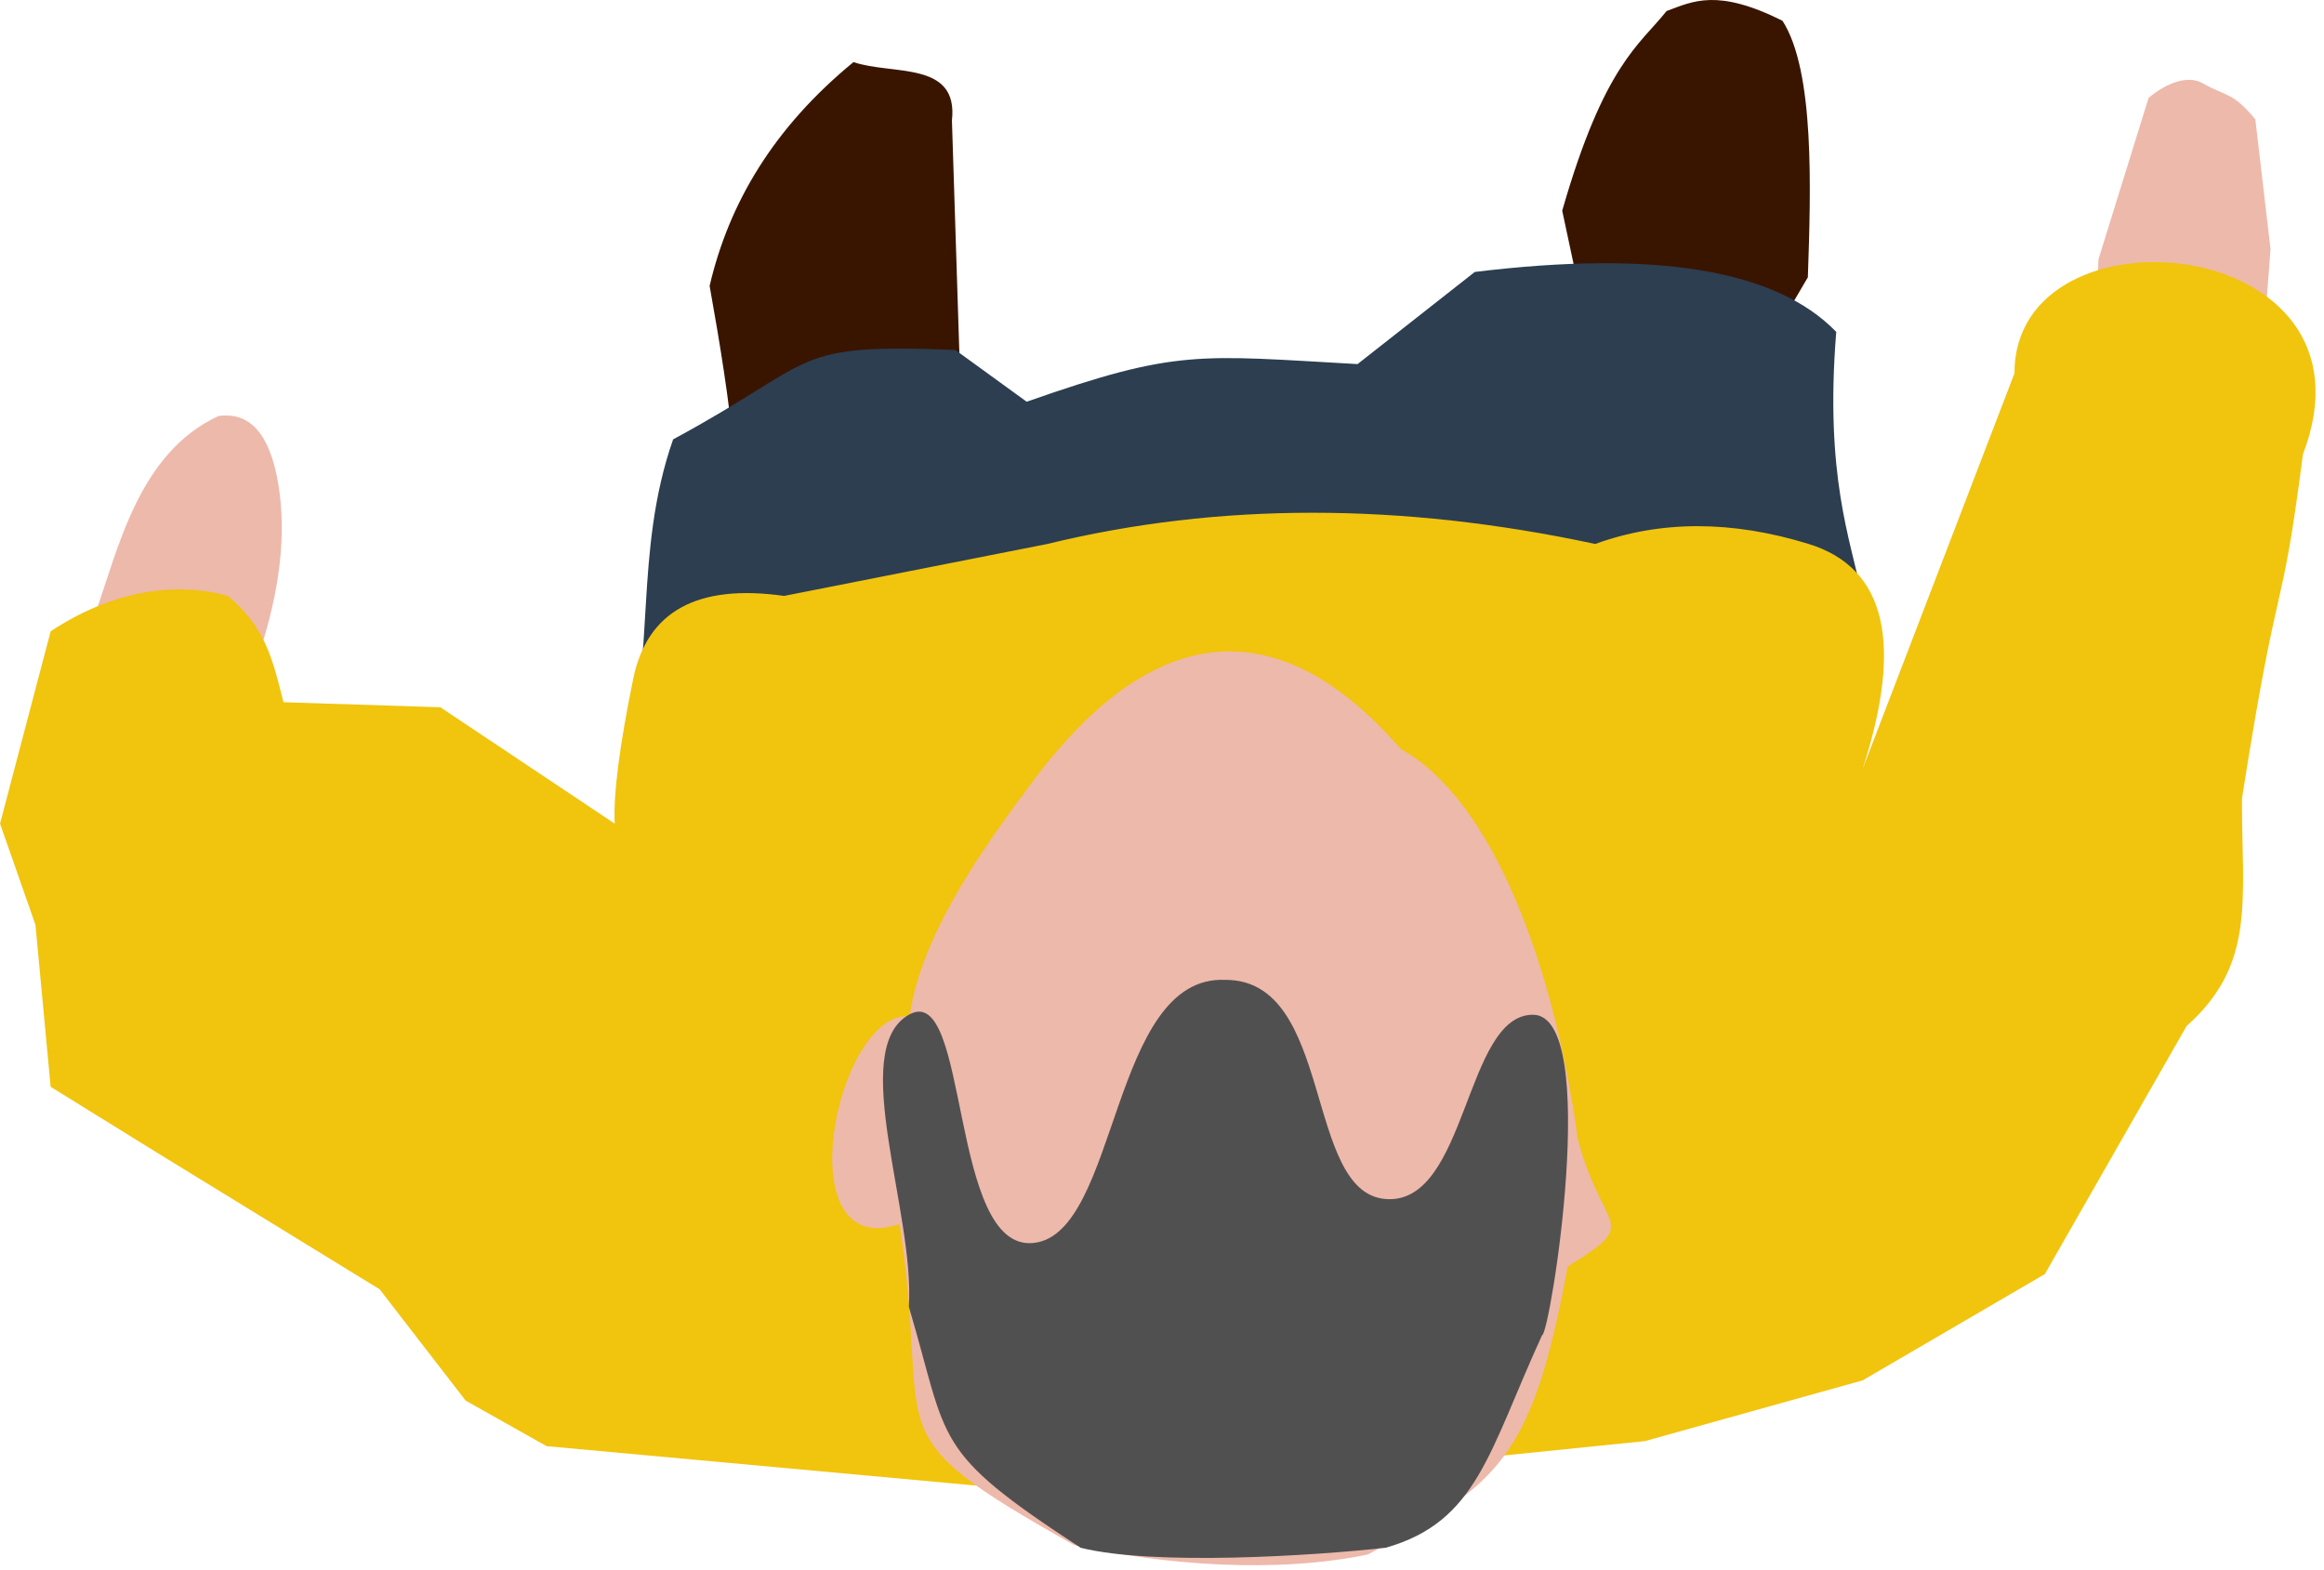
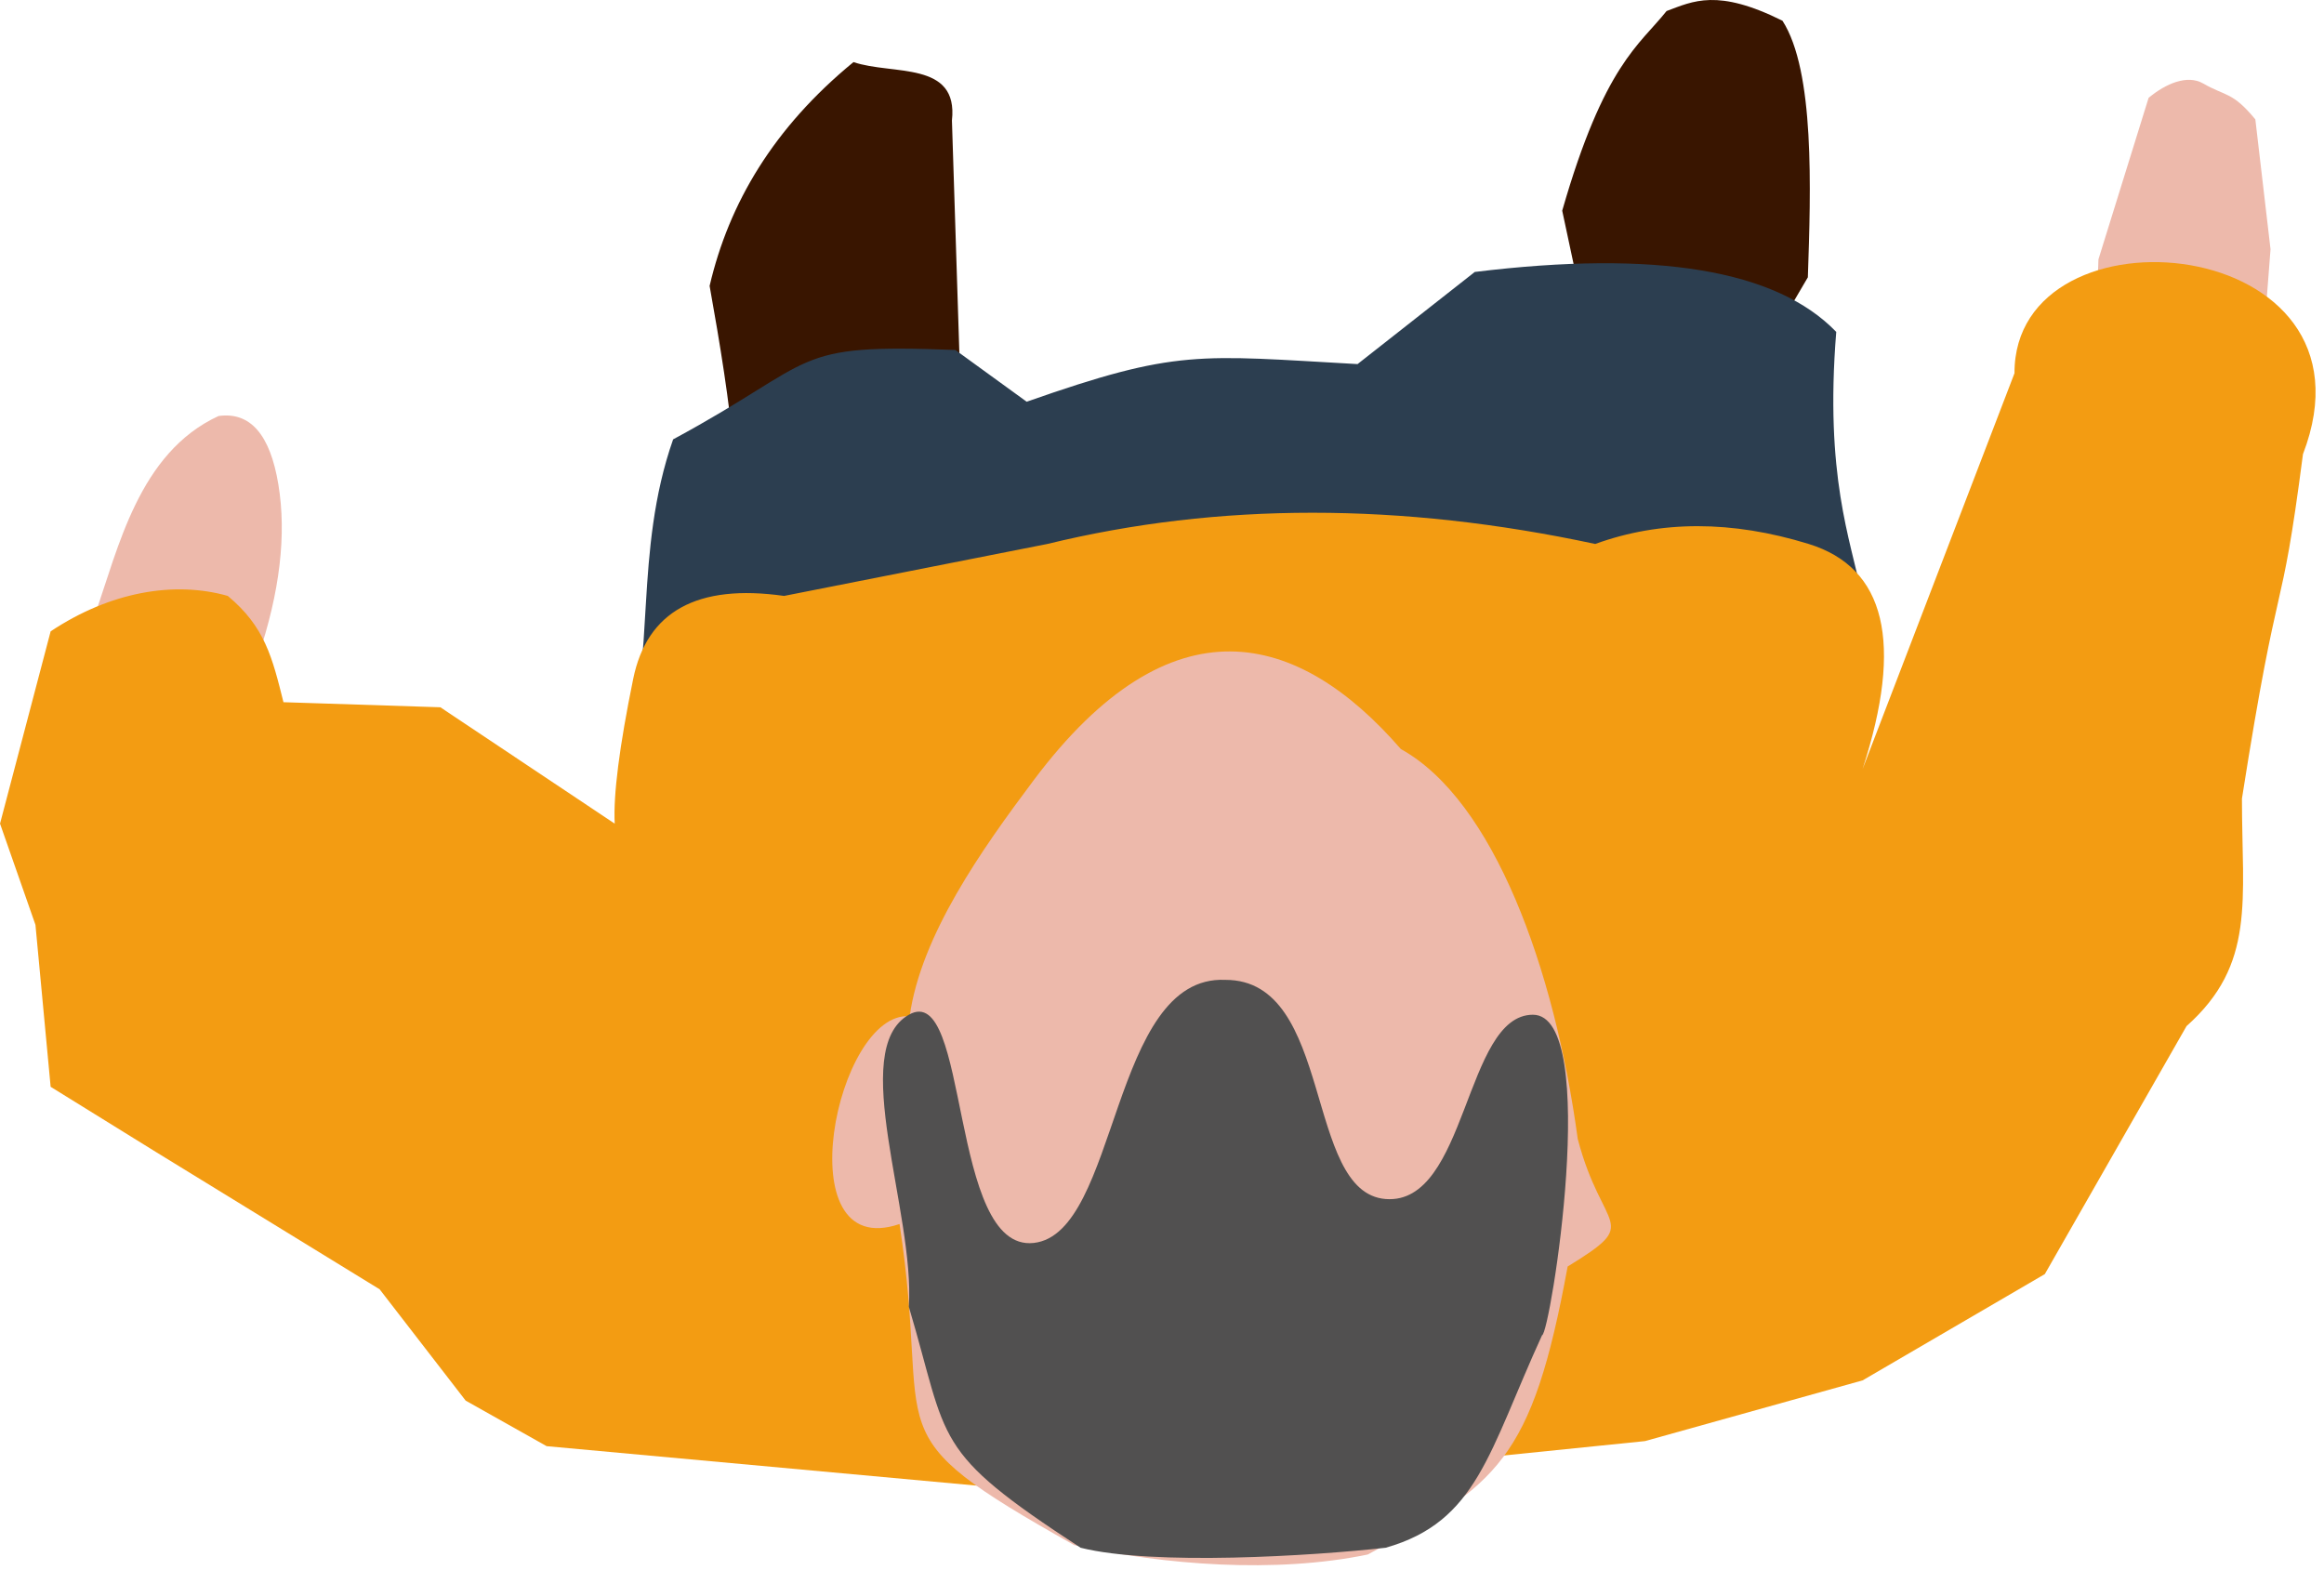
<svg xmlns="http://www.w3.org/2000/svg" width="262px" height="177px" viewBox="0 0 262 177" version="1.1">
  <defs />
  <g id="Page-1" stroke="none" stroke-width="1" fill="none" fill-rule="evenodd">
    <g id="Artboard" transform="translate(-930, -602)" fill-rule="nonzero">
      <g id="Johannes" transform="translate(930, 602)">
        <path d="M176.119,23.755 L179.262,38.48 C180.316,45.038 175.331,56.456 172,66.544 C179.29,78.864 177.106,77.406 188.203,74.547 C193.174,56.428 196.165,47.521 198.955,39.55 L203.812,31.264 C204.153,21.284 204.593,8.005 200.952,2.34 C193.623,-1.312 190.893,0.123 187.882,1.245 C184.837,5.08 180.849,7.276 176.119,23.755 Z" id="path2989" fill="#391500" />
        <path d="M80,32.233 C82.366,45.463 84.254,58.182 82.134,66.609 L103.049,67.341 L108.171,40.279 L107.318,13.583 C108.073,6.808 100.592,8.503 96.22,7 C87.219,14.385 82.176,22.899 80,32.233 Z" id="path2987" fill="#391500" />
        <path d="M115.745,45.292 C132.753,39.318 135.055,40.046 153.046,41.049 L166.262,30.661 C186.671,28.165 200.255,30.417 207.012,37.418 C204.388,69.914 218.775,66.159 202.329,89.68 C153.311,102.061 117.786,93 70.598,82.906 C73.929,75.003 71.421,62.214 75.887,49.534 C92.614,40.508 88.817,38.717 107.703,39.456 L115.745,45.292 Z" id="path2991" fill="#2C3E50" />
        <path d="M10.724,69.228 C13.331,61.878 15.632,51.056 24.635,46.903 C28.204,46.403 30.454,48.978 31.384,54.627 C32.315,60.275 31.554,66.742 29.102,74.028 L10.724,69.228 Z" id="path3763" fill="#EDB9AB" />
        <path d="M236,45.789 L236.571,29.241 L242.227,11.031 C244.173,9.412 246.591,8.385 248.378,9.412 C250.953,10.891 251.67,10.326 254.26,13.458 L255.972,28.1 L254.26,50.354 L236,45.789 Z" id="path3761" fill="#EDB9AB" />
-         <path d="M259.628,51.205 C257.04,71.18 257.04,62.736 252.749,90.041 C252.749,101.541 254.325,108.724 246.504,115.685 L230.527,143.645 L209.985,155.628 L185.449,162.475 L123.823,168.752 L61.626,163.046 L52.496,157.91 L42.799,145.36 L17.692,129.95 L5.709,122.53 L3.997,104.27 L0.003,92.86 L5.709,71.18 C12.429,66.712 19.642,65.474 25.68,67.186 C29.868,70.668 30.699,74.136 31.957,79.169 L49.646,79.74 L69.301,92.86 C69.131,89.618 69.825,84.182 71.382,76.551 C72.939,68.92 78.61,65.798 88.393,67.186 L118.077,61.328 C137.341,56.634 157.928,56.634 179.839,61.328 C187.21,58.654 195.232,58.654 203.906,61.328 C212.58,64.002 214.606,72.457 209.985,86.694 L227.107,42.079 C227.053,22.407 269.231,26.236 259.628,51.205 Z" id="path3765" fill="#F1C40E" />
+         <path d="M259.628,51.205 C257.04,71.18 257.04,62.736 252.749,90.041 C252.749,101.541 254.325,108.724 246.504,115.685 L230.527,143.645 L209.985,155.628 L185.449,162.475 L123.823,168.752 L61.626,163.046 L52.496,157.91 L42.799,145.36 L17.692,129.95 L5.709,122.53 L3.997,104.27 L0.003,92.86 L5.709,71.18 C12.429,66.712 19.642,65.474 25.68,67.186 C29.868,70.668 30.699,74.136 31.957,79.169 L49.646,79.74 L69.301,92.86 C69.131,89.618 69.825,84.182 71.382,76.551 C72.939,68.92 78.61,65.798 88.393,67.186 L118.077,61.328 C137.341,56.634 157.928,56.634 179.839,61.328 C187.21,58.654 195.232,58.654 203.906,61.328 C212.58,64.002 214.606,72.457 209.985,86.694 L227.107,42.079 C227.053,22.407 269.231,26.236 259.628,51.205 Z" id="path3765" fill="#F39C12" />
        <path d="M116.533,87.966 C132.07,67.239 146.374,71.143 157.928,84.451 C168.389,90.243 175.25,109.156 177.872,128.419 C180.665,139.061 185.197,137.599 176.731,142.792 C172.702,164.758 168.82,167.398 154.192,175.262 C143.842,177.409 131.288,176.469 121.096,174.197 C97.776,161.093 105.191,162.69 101.41,138.001 C88.487,142.404 94.27,113.888 102.551,114.58 C103.844,105.401 110.71,95.736 116.533,87.966 Z" id="path3767" fill="#EDB9AB" />
        <path d="M138.144,110.474 C150.408,110.452 146.989,134.463 156.212,135.182 C165.435,135.9 165.088,114.405 172.815,114.405 C180.543,114.405 174.742,150.538 173.847,150.538 C167.836,163.665 166.565,171.562 156.212,174.499 C148.033,175.411 130.004,176.548 121.825,174.499 C104.859,163.439 107.037,162.733 102.46,147.328 C103.165,136.699 95.561,118.335 102.46,114.405 C109.358,110.474 106.929,141.193 116.539,140.134 C126.15,139.076 125.163,109.883 138.144,110.474 Z" id="path3769" fill="#515050" />
      </g>
    </g>
  </g>
</svg>
